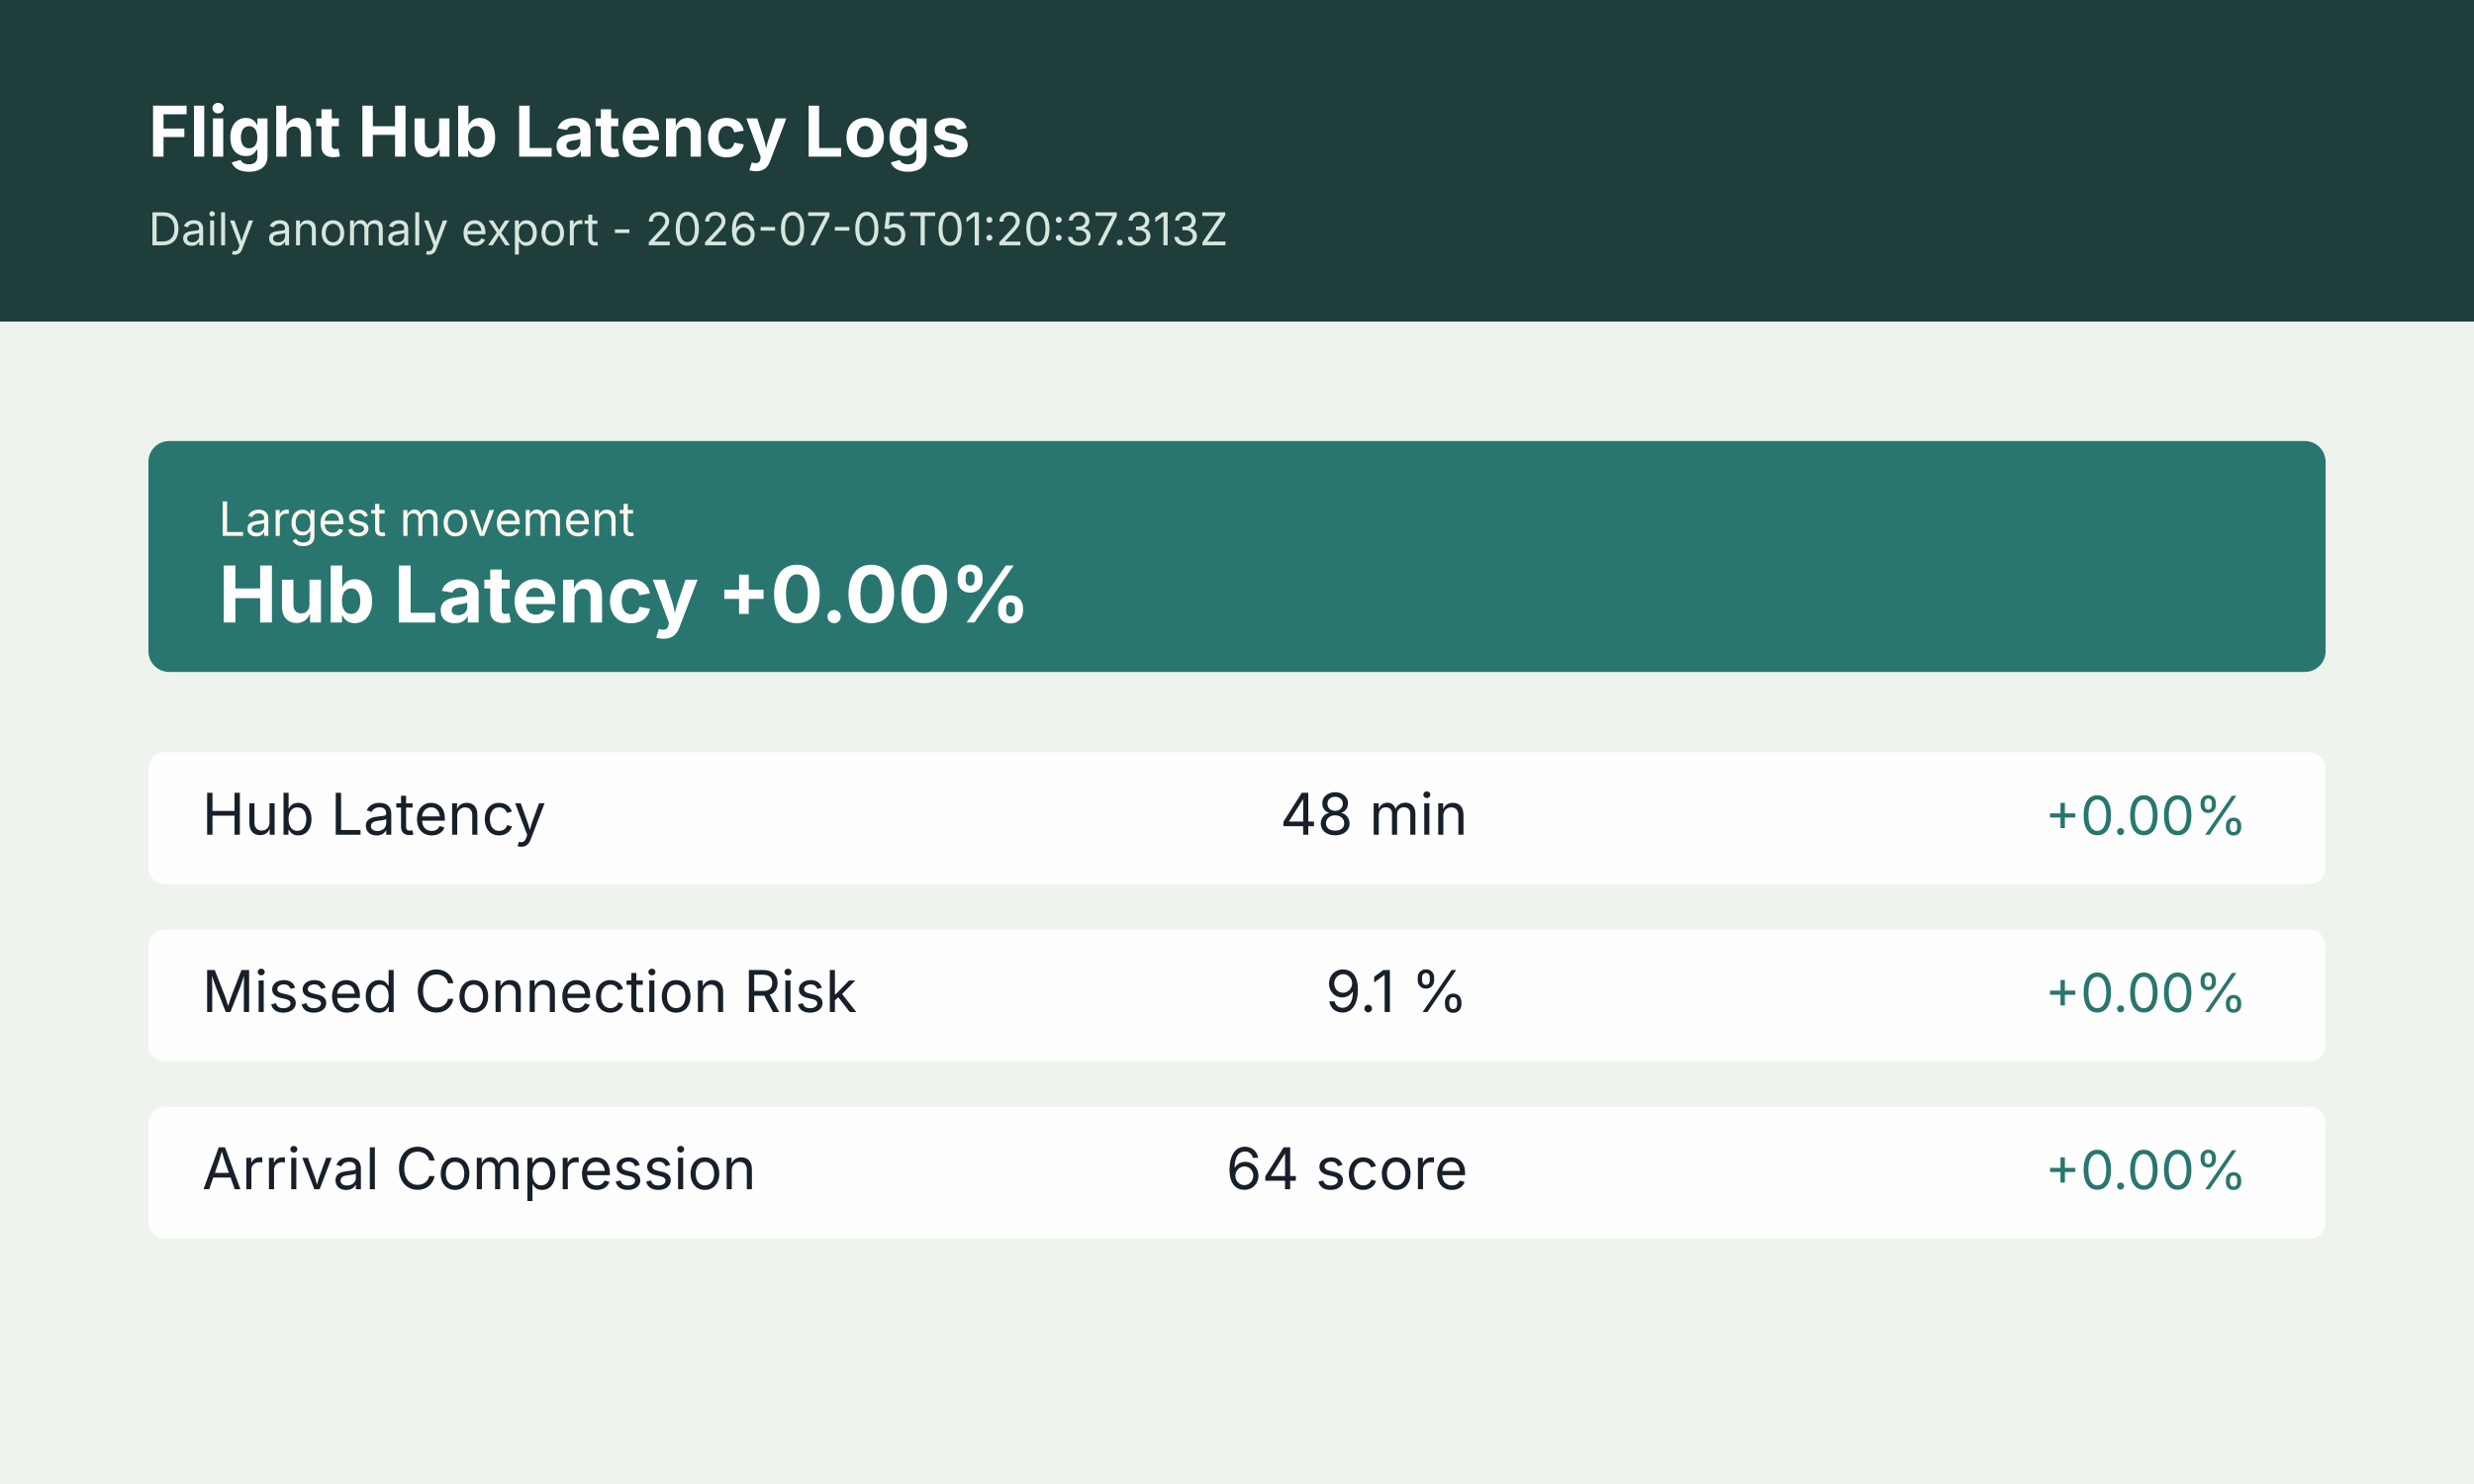
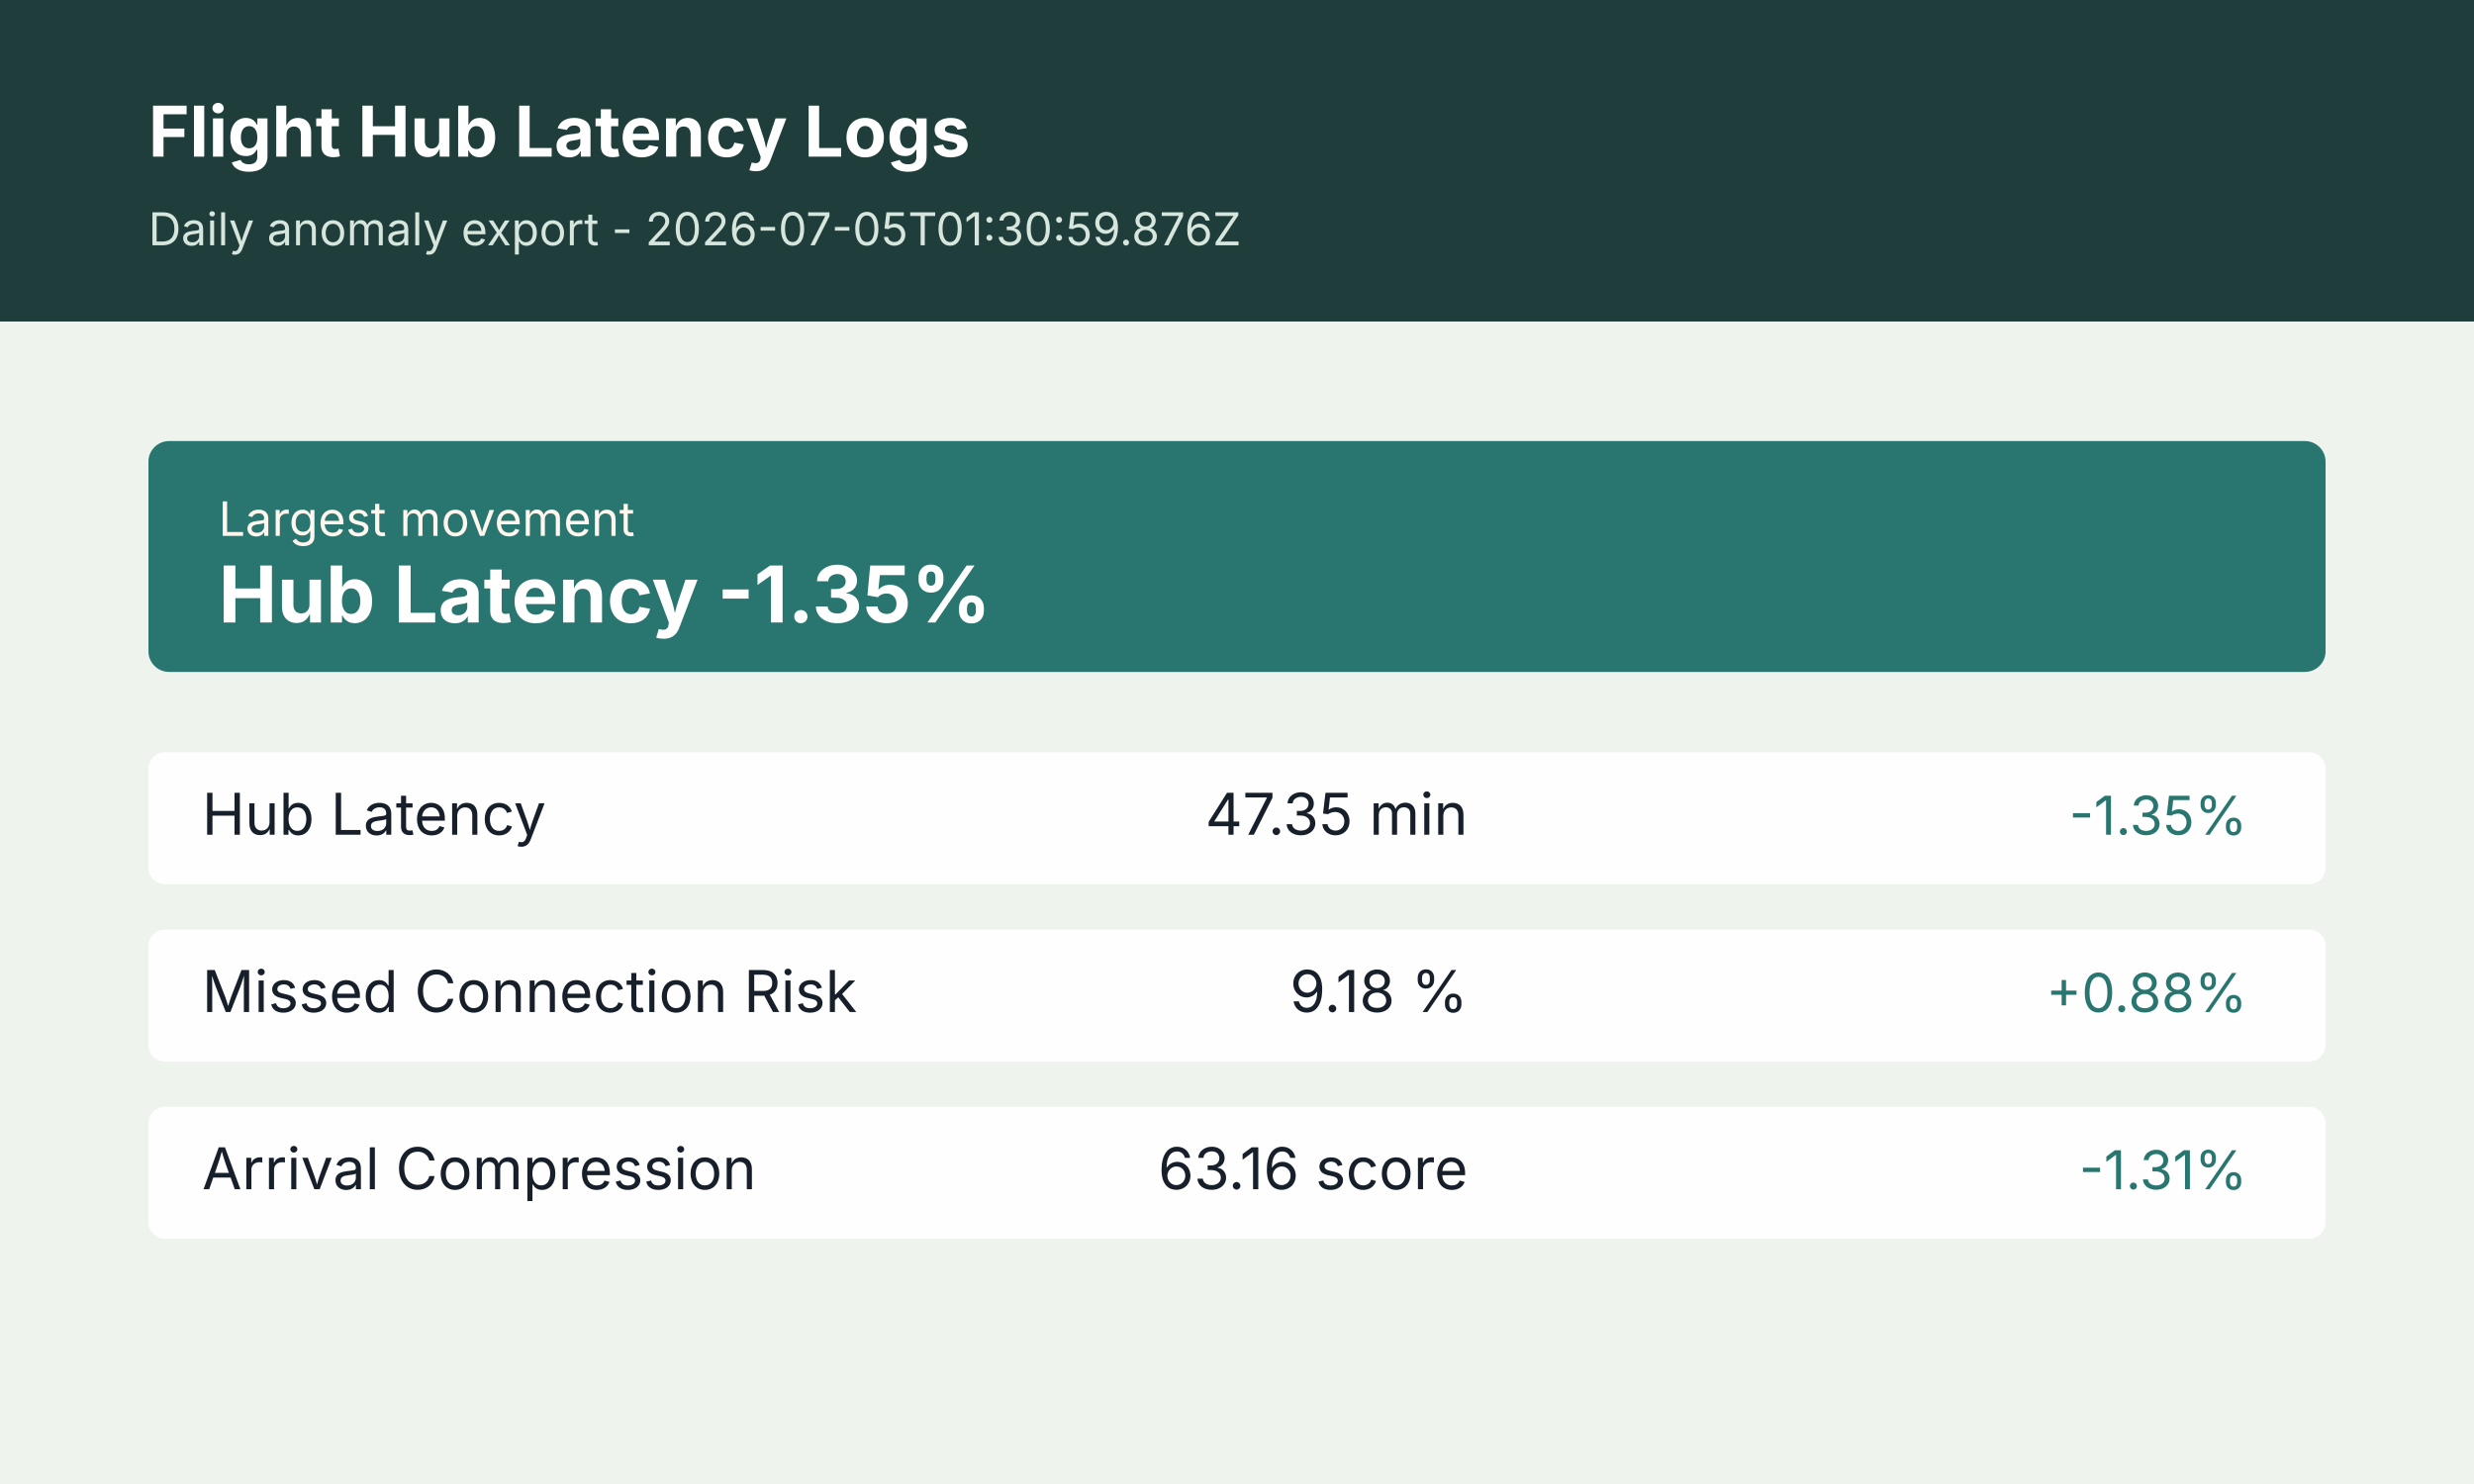
<svg xmlns="http://www.w3.org/2000/svg" width="1200" height="720" viewBox="0 0 1200 720" role="img" aria-label="Flight Hub Latency Logs anomaly summary">
  <rect width="1200" height="720" fill="#f4f7f2" />
  <rect x="0" y="0" width="1200" height="156" fill="#1f3d3a" />
  <rect x="0" y="156" width="1200" height="564" fill="#eef3ee" />
  <text x="72" y="76" font-size="34" font-weight="700" font-family="Inter, Arial, sans-serif" fill="#ffffff">Flight Hub Latency Logs</text>
-   <text x="72" y="119" font-size="22" font-family="Inter, Arial, sans-serif" fill="#d7e6dd">Daily anomaly export - 2026-07-05T01:20:37.313Z</text>
+   <text x="72" y="119" font-size="22" font-family="Inter, Arial, sans-serif" fill="#d7e6dd">Daily anomaly export - 2026-07-05T01:30:59.876Z</text>
  <g transform="translate(72 214)">
    <rect width="1056" height="112" rx="10" fill="#28766f" />
    <text x="34" y="46" font-size="23" font-family="Inter, Arial, sans-serif" fill="#fff7ed">Largest movement</text>
-     <text x="34" y="88" font-size="38" font-weight="700" font-family="Inter, Arial, sans-serif" fill="#ffffff">Hub Latency +0.00%</text>
+     <text x="34" y="88" font-size="38" font-weight="700" font-family="Inter, Arial, sans-serif" fill="#ffffff">Hub Latency -1.35%</text>
  </g>
  <g transform="translate(72 365)">
    <rect width="1056" height="64" rx="8" fill="#ffffff" opacity="0.94" />
    <text x="26" y="40" font-size="28" font-family="Inter, Arial, sans-serif" fill="#17202a">Hub Latency</text>
-     <text x="640" y="40" font-size="28" font-family="Inter, Arial, sans-serif" fill="#17202a" text-anchor="end">48 min</text>
-     <text x="1018" y="40" font-size="26" font-family="Inter, Arial, sans-serif" fill="#28766f" text-anchor="end">+0.00%</text>
+     <text x="640" y="40" font-size="28" font-family="Inter, Arial, sans-serif" fill="#17202a" text-anchor="end">47.35 min</text>
+     <text x="1018" y="40" font-size="26" font-family="Inter, Arial, sans-serif" fill="#28766f" text-anchor="end">-1.35%</text>
  </g>
  <g transform="translate(72 451)">
    <rect width="1056" height="64" rx="8" fill="#ffffff" opacity="0.94" />
    <text x="26" y="40" font-size="28" font-family="Inter, Arial, sans-serif" fill="#17202a">Missed Connection Risk</text>
-     <text x="640" y="40" font-size="28" font-family="Inter, Arial, sans-serif" fill="#17202a" text-anchor="end">9.1 %</text>
-     <text x="1018" y="40" font-size="26" font-family="Inter, Arial, sans-serif" fill="#28766f" text-anchor="end">+0.00%</text>
+     <text x="640" y="40" font-size="28" font-family="Inter, Arial, sans-serif" fill="#17202a" text-anchor="end">9.18 %</text>
+     <text x="1018" y="40" font-size="26" font-family="Inter, Arial, sans-serif" fill="#28766f" text-anchor="end">+0.88%</text>
  </g>
  <g transform="translate(72 537)">
    <rect width="1056" height="64" rx="8" fill="#ffffff" opacity="0.94" />
    <text x="26" y="40" font-size="28" font-family="Inter, Arial, sans-serif" fill="#17202a">Arrival Compression</text>
-     <text x="640" y="40" font-size="28" font-family="Inter, Arial, sans-serif" fill="#17202a" text-anchor="end">64 score</text>
-     <text x="1018" y="40" font-size="26" font-family="Inter, Arial, sans-serif" fill="#28766f" text-anchor="end">+0.00%</text>
+     <text x="640" y="40" font-size="28" font-family="Inter, Arial, sans-serif" fill="#17202a" text-anchor="end">63.16 score</text>
+     <text x="1018" y="40" font-size="26" font-family="Inter, Arial, sans-serif" fill="#28766f" text-anchor="end">-1.31%</text>
  </g>
</svg>
